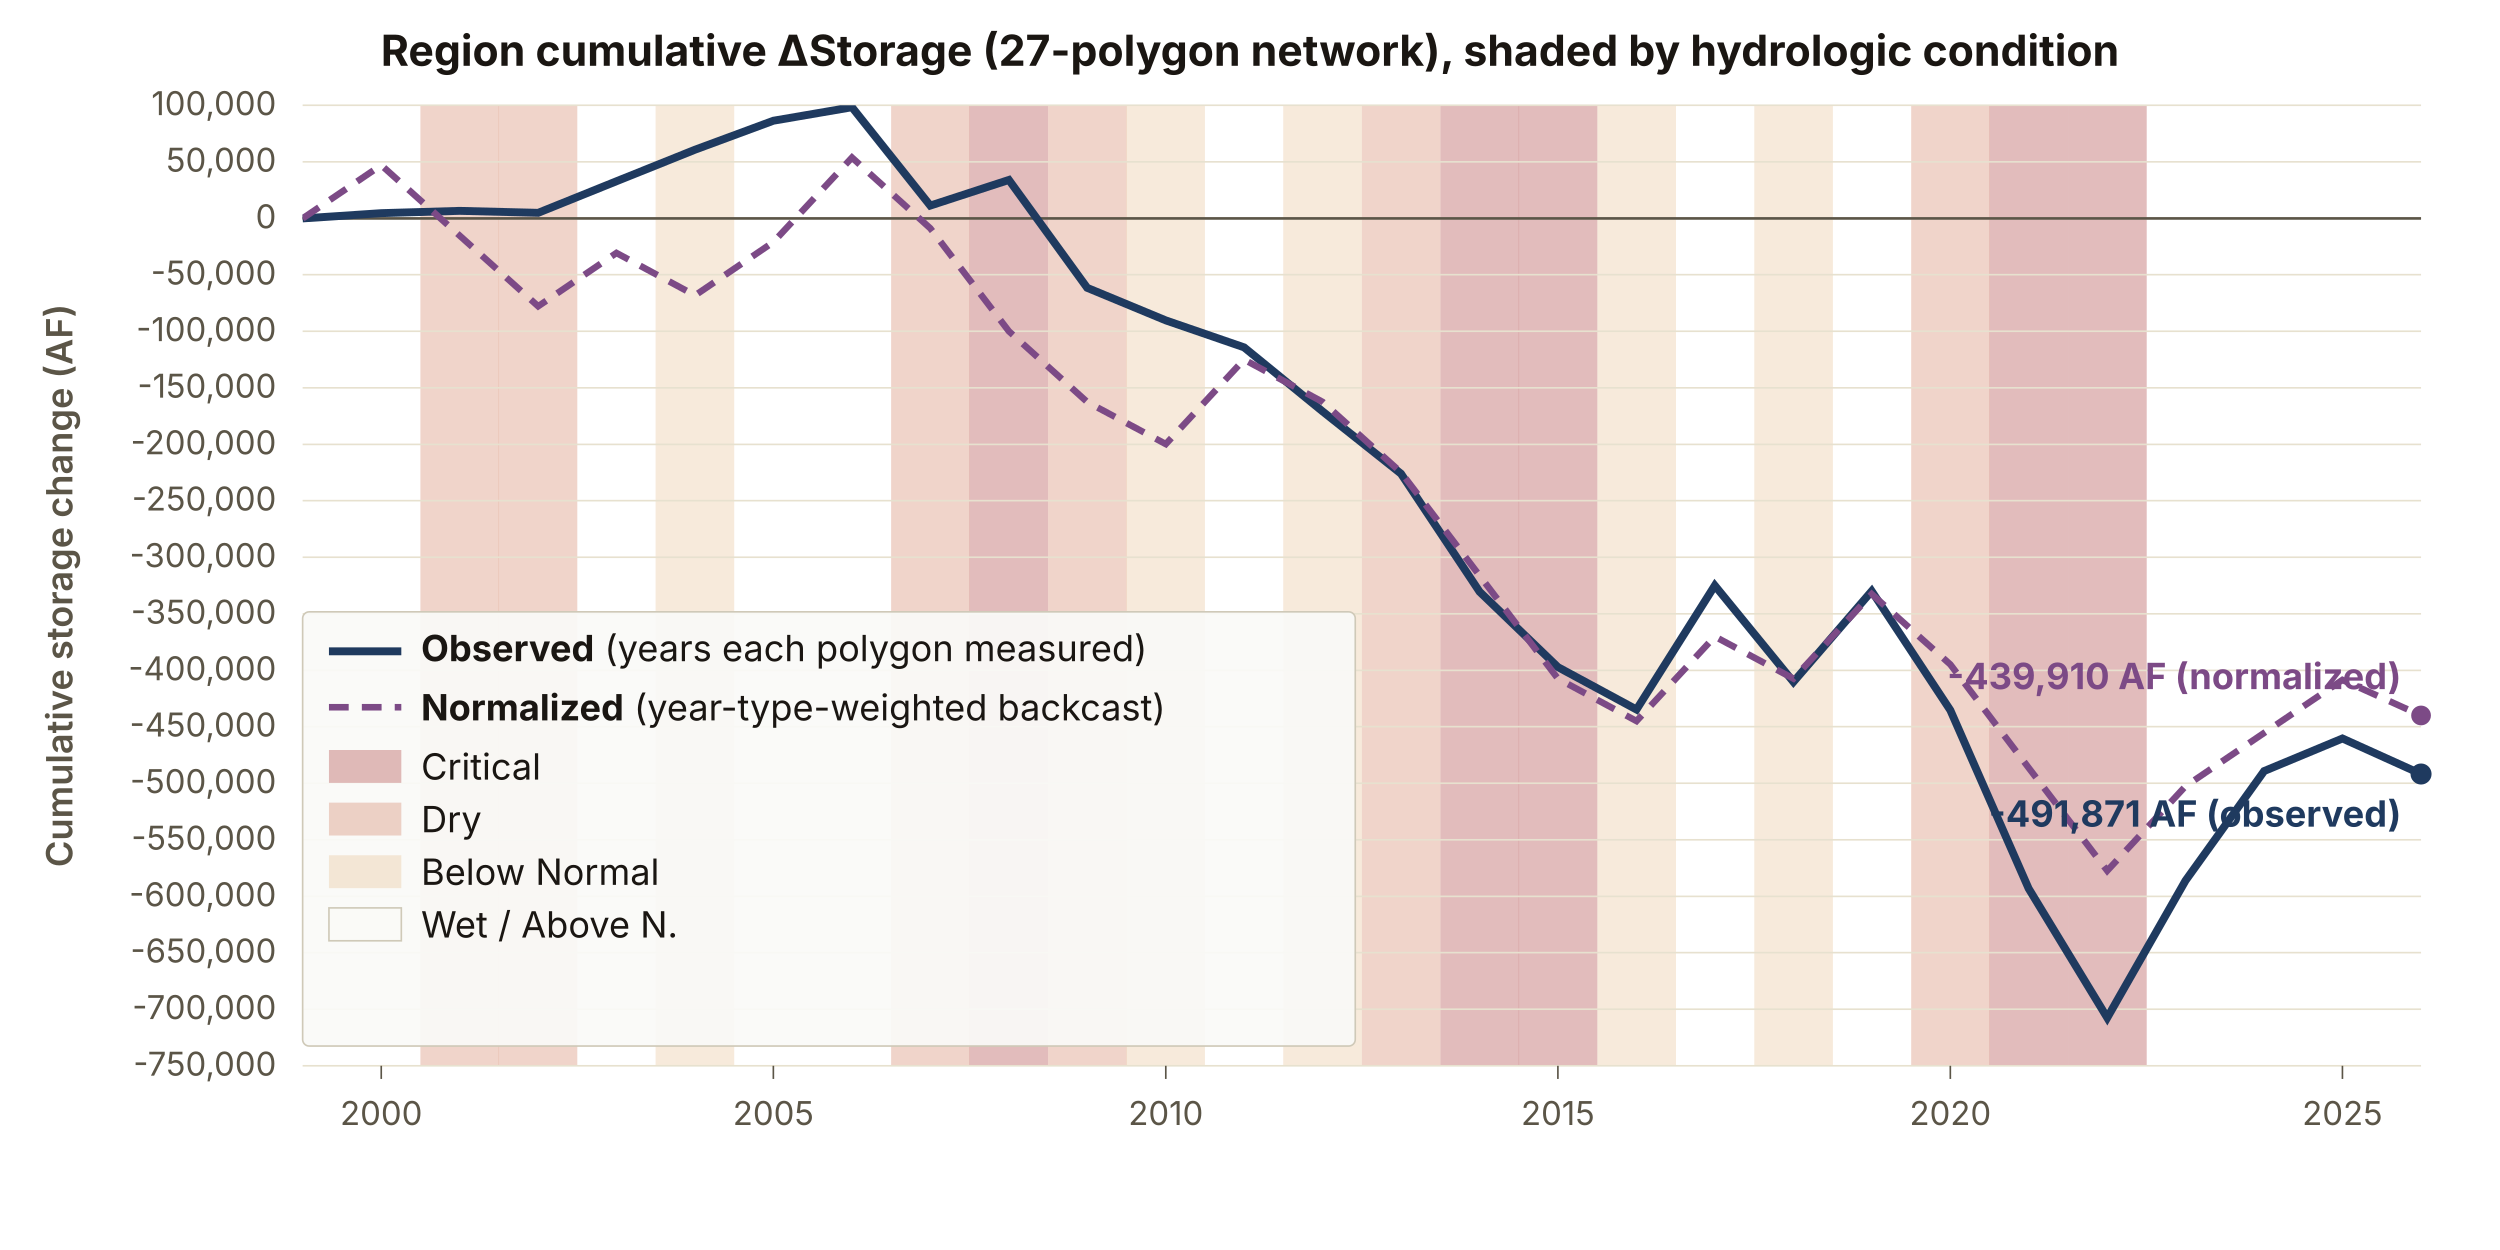
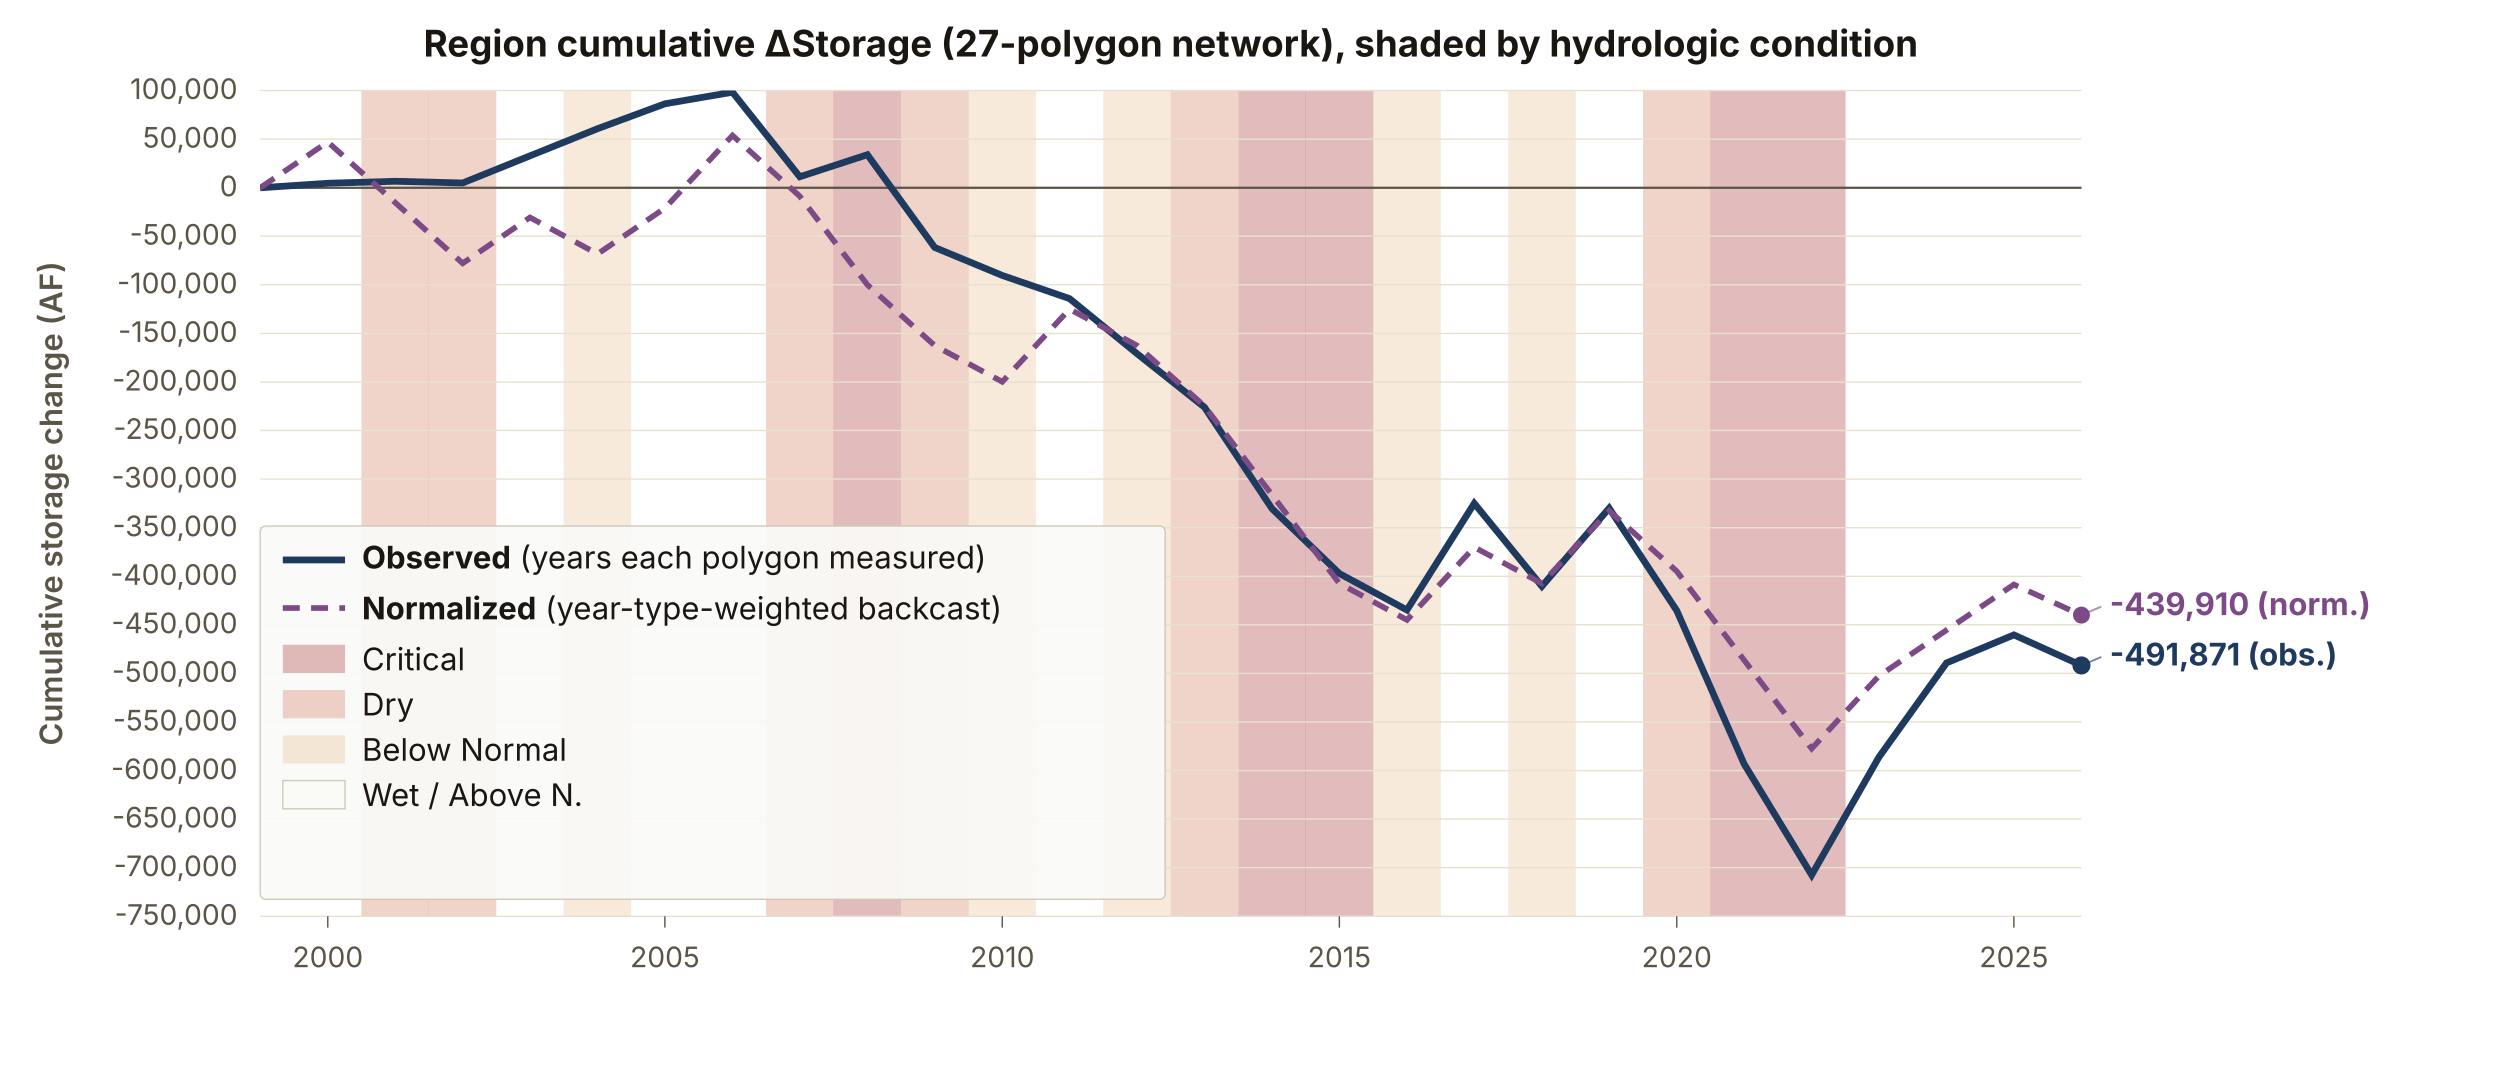
- <svg xmlns="http://www.w3.org/2000/svg" viewBox="0 0 760 380" style="background:#fafaf7;font-family:'Inter',ui-sans-serif,system-ui;width:100%;height:auto;display:block;">
+ <svg xmlns="http://www.w3.org/2000/svg" viewBox="0 0 884 380" style="background:#fafaf7;font-family:'Inter',ui-sans-serif,system-ui;width:100%;height:auto;display:block;">
  <defs>
    <clipPath id="ts-clip">
      <rect x="92" y="32" width="644" height="292" />
    </clipPath>
  </defs>
-   <text x="380.0" y="20" text-anchor="middle" font-size="13" font-weight="700" fill="#1a1612">Region cumulative ΔStorage (27-polygon network), shaded by hydrologic condition</text>
+   <text x="414.0" y="20" text-anchor="middle" font-size="13" font-weight="700" fill="#1a1612">Region cumulative ΔStorage (27-polygon network), shaded by hydrologic condition</text>
  <rect x="127.8" y="32" width="23.9" height="292" fill="#c75a35" fill-opacity="0.26" />
  <rect x="151.6" y="32" width="23.9" height="292" fill="#c75a35" fill-opacity="0.26" />
  <rect x="199.3" y="32" width="23.9" height="292" fill="#d99a4f" fill-opacity="0.2" />
  <rect x="270.9" y="32" width="23.9" height="292" fill="#c75a35" fill-opacity="0.26" />
  <rect x="294.7" y="32" width="23.9" height="292" fill="#a32d2d" fill-opacity="0.32" />
  <rect x="318.6" y="32" width="23.9" height="292" fill="#c75a35" fill-opacity="0.26" />
  <rect x="342.4" y="32" width="23.9" height="292" fill="#d99a4f" fill-opacity="0.2" />
  <rect x="390.1" y="32" width="23.9" height="292" fill="#d99a4f" fill-opacity="0.2" />
  <rect x="414.0" y="32" width="23.9" height="292" fill="#c75a35" fill-opacity="0.26" />
  <rect x="437.9" y="32" width="23.9" height="292" fill="#a32d2d" fill-opacity="0.32" />
  <rect x="461.7" y="32" width="23.9" height="292" fill="#a32d2d" fill-opacity="0.32" />
  <rect x="485.6" y="32" width="23.9" height="292" fill="#d99a4f" fill-opacity="0.2" />
  <rect x="533.3" y="32" width="23.9" height="292" fill="#d99a4f" fill-opacity="0.2" />
  <rect x="581.0" y="32" width="23.9" height="292" fill="#c75a35" fill-opacity="0.26" />
  <rect x="604.8" y="32" width="23.9" height="292" fill="#a32d2d" fill-opacity="0.32" />
  <rect x="628.7" y="32" width="23.9" height="292" fill="#a32d2d" fill-opacity="0.32" />
  <line x1="92" y1="324.0" x2="736" y2="324.0" stroke="#e7e1cf" stroke-width="0.5" />
  <text x="84" y="327.0" text-anchor="end" font-size="10" fill="#5b5547">-750,000</text>
  <line x1="92" y1="306.8" x2="736" y2="306.8" stroke="#e7e1cf" stroke-width="0.5" />
  <text x="84" y="309.8" text-anchor="end" font-size="10" fill="#5b5547">-700,000</text>
  <line x1="92" y1="289.6" x2="736" y2="289.6" stroke="#e7e1cf" stroke-width="0.5" />
  <text x="84" y="292.6" text-anchor="end" font-size="10" fill="#5b5547">-650,000</text>
  <line x1="92" y1="272.5" x2="736" y2="272.5" stroke="#e7e1cf" stroke-width="0.5" />
  <text x="84" y="275.5" text-anchor="end" font-size="10" fill="#5b5547">-600,000</text>
  <line x1="92" y1="255.3" x2="736" y2="255.3" stroke="#e7e1cf" stroke-width="0.5" />
  <text x="84" y="258.3" text-anchor="end" font-size="10" fill="#5b5547">-550,000</text>
  <line x1="92" y1="238.1" x2="736" y2="238.1" stroke="#e7e1cf" stroke-width="0.5" />
  <text x="84" y="241.1" text-anchor="end" font-size="10" fill="#5b5547">-500,000</text>
  <line x1="92" y1="220.9" x2="736" y2="220.9" stroke="#e7e1cf" stroke-width="0.5" />
  <text x="84" y="223.9" text-anchor="end" font-size="10" fill="#5b5547">-450,000</text>
  <line x1="92" y1="203.8" x2="736" y2="203.8" stroke="#e7e1cf" stroke-width="0.5" />
  <text x="84" y="206.8" text-anchor="end" font-size="10" fill="#5b5547">-400,000</text>
  <line x1="92" y1="186.6" x2="736" y2="186.6" stroke="#e7e1cf" stroke-width="0.5" />
  <text x="84" y="189.6" text-anchor="end" font-size="10" fill="#5b5547">-350,000</text>
  <line x1="92" y1="169.4" x2="736" y2="169.4" stroke="#e7e1cf" stroke-width="0.5" />
  <text x="84" y="172.4" text-anchor="end" font-size="10" fill="#5b5547">-300,000</text>
  <line x1="92" y1="152.2" x2="736" y2="152.2" stroke="#e7e1cf" stroke-width="0.5" />
  <text x="84" y="155.2" text-anchor="end" font-size="10" fill="#5b5547">-250,000</text>
  <line x1="92" y1="135.1" x2="736" y2="135.1" stroke="#e7e1cf" stroke-width="0.5" />
  <text x="84" y="138.1" text-anchor="end" font-size="10" fill="#5b5547">-200,000</text>
  <line x1="92" y1="117.9" x2="736" y2="117.9" stroke="#e7e1cf" stroke-width="0.5" />
  <text x="84" y="120.9" text-anchor="end" font-size="10" fill="#5b5547">-150,000</text>
  <line x1="92" y1="100.7" x2="736" y2="100.7" stroke="#e7e1cf" stroke-width="0.5" />
  <text x="84" y="103.7" text-anchor="end" font-size="10" fill="#5b5547">-100,000</text>
  <line x1="92" y1="83.5" x2="736" y2="83.5" stroke="#e7e1cf" stroke-width="0.5" />
  <text x="84" y="86.5" text-anchor="end" font-size="10" fill="#5b5547">-50,000</text>
  <line x1="92" y1="66.4" x2="736" y2="66.4" stroke="#e7e1cf" stroke-width="0.5" />
  <text x="84" y="69.4" text-anchor="end" font-size="10" fill="#5b5547">0</text>
  <line x1="92" y1="49.2" x2="736" y2="49.2" stroke="#e7e1cf" stroke-width="0.5" />
  <text x="84" y="52.2" text-anchor="end" font-size="10" fill="#5b5547">50,000</text>
  <line x1="92" y1="32.0" x2="736" y2="32.0" stroke="#e7e1cf" stroke-width="0.5" />
  <text x="84" y="35.0" text-anchor="end" font-size="10" fill="#5b5547">100,000</text>
  <line x1="92" y1="66.4" x2="736" y2="66.4" stroke="#5b5547" stroke-width="0.8" />
  <line x1="115.9" y1="324" x2="115.9" y2="328" stroke="#5b5547" stroke-width="0.5" />
  <text x="115.9" y="342" text-anchor="middle" font-size="10" fill="#5b5547">2000</text>
  <line x1="235.1" y1="324" x2="235.1" y2="328" stroke="#5b5547" stroke-width="0.5" />
  <text x="235.1" y="342" text-anchor="middle" font-size="10" fill="#5b5547">2005</text>
  <line x1="354.4" y1="324" x2="354.4" y2="328" stroke="#5b5547" stroke-width="0.5" />
  <text x="354.4" y="342" text-anchor="middle" font-size="10" fill="#5b5547">2010</text>
  <line x1="473.6" y1="324" x2="473.6" y2="328" stroke="#5b5547" stroke-width="0.5" />
  <text x="473.6" y="342" text-anchor="middle" font-size="10" fill="#5b5547">2015</text>
  <line x1="592.9" y1="324" x2="592.9" y2="328" stroke="#5b5547" stroke-width="0.5" />
  <text x="592.9" y="342" text-anchor="middle" font-size="10" fill="#5b5547">2020</text>
  <line x1="712.1" y1="324" x2="712.1" y2="328" stroke="#5b5547" stroke-width="0.5" />
  <text x="712.1" y="342" text-anchor="middle" font-size="10" fill="#5b5547">2025</text>
  <text x="22" y="178.0" transform="rotate(-90,22,178.0)" text-anchor="middle" font-size="11" fill="#5b5547" font-weight="600">Cumulative storage change (AF)</text>
  <polyline points="92.0,66.4 115.9,64.8 139.7,64.1 163.6,64.7 187.4,55.1 211.3,45.5 235.1,36.7 259.0,32.6 282.8,62.5 306.7,54.7 330.5,87.5 354.4,97.4 378.2,105.6 402.1,125.1 425.9,144.0 449.8,179.9 473.6,202.8 497.5,215.7 521.3,178.0 545.2,207.3 569.0,179.7 592.9,215.9 616.7,270.1 640.6,309.4 664.4,267.7 688.3,234.4 712.1,224.5 736.0,235.3" fill="none" stroke="#1f3a5f" stroke-width="2.4" clip-path="url(#ts-clip)" />
  <circle cx="736.0" cy="235.3" r="3.2" fill="#1f3a5f" />
  <polyline points="92.0,66.4 115.9,50.2 139.7,71.6 163.6,93.1 187.4,76.9 211.3,89.8 235.1,73.6 259.0,47.9 282.8,69.4 306.7,100.7 330.5,122.2 354.4,135.0 378.2,109.3 402.1,122.2 425.9,143.6 449.8,175.0 473.6,206.3 497.5,219.2 521.3,193.5 545.2,206.3 569.0,180.6 592.9,202.0 616.7,233.4 640.6,264.7 664.4,239.0 688.3,222.8 712.1,206.7 736.0,217.5" fill="none" stroke="#7c4a86" stroke-width="2.0" stroke-dasharray="6,4" clip-path="url(#ts-clip)" />
  <circle cx="736.0" cy="217.5" r="3.0" fill="#7c4a86" />
-   <text x="730.0" y="251.3" text-anchor="end" font-size="11" font-weight="700" fill="#1f3a5f">-491,871 AF (observed)</text>
-   <text x="730.0" y="209.5" text-anchor="end" font-size="11" font-weight="700" fill="#7c4a86">-439,910 AF (normalized)</text>
+   <line x1="736.0" y1="235.3" x2="743.0" y2="232.3" stroke="#1f3a5f" stroke-width="0.7" opacity="0.6" />
+   <text x="746.0" y="235.3" text-anchor="start" font-size="11" font-weight="700" fill="#1f3a5f">-491,871 (obs.)</text>
+   <line x1="736.0" y1="217.5" x2="743.0" y2="214.5" stroke="#7c4a86" stroke-width="0.7" opacity="0.6" />
+   <text x="746.0" y="217.5" text-anchor="start" font-size="11" font-weight="700" fill="#7c4a86">-439,910 (norm.)</text>
  <g transform="translate(100,208)">
    <rect x="-8" y="-22" width="320" height="132" fill="#fafaf7" fill-opacity="0.92" stroke="#cfc9b8" stroke-width="0.5" rx="2" />
    <line x1="0" y1="-10" x2="22" y2="-10" stroke="#1f3a5f" stroke-width="2.4" />
    <text x="28" y="-7" font-size="11" fill="#1a1612">
      <tspan font-weight="700">Observed</tspan> (years each polygon measured)</text>
    <line x1="0" y1="7" x2="22" y2="7" stroke="#7c4a86" stroke-width="2.0" stroke-dasharray="6,4" />
    <text x="28" y="11" font-size="11" fill="#1a1612">
      <tspan font-weight="700">Normalized</tspan> (year-type-weighted backcast)</text>
    <rect x="0" y="20" width="22" height="10" fill="#a32d2d" fill-opacity="0.32" />
    <text x="28" y="29" font-size="11" fill="#1a1612">Critical</text>
    <rect x="0" y="36" width="22" height="10" fill="#c75a35" fill-opacity="0.26" />
    <text x="28" y="45" font-size="11" fill="#1a1612">Dry</text>
    <rect x="0" y="52" width="22" height="10" fill="#d99a4f" fill-opacity="0.2" />
    <text x="28" y="61" font-size="11" fill="#1a1612">Below Normal</text>
    <rect x="0" y="68" width="22" height="10" fill="#fafaf7" stroke="#cfc9b8" stroke-width="0.5" />
    <text x="28" y="77" font-size="11" fill="#1a1612">Wet / Above N.</text>
  </g>
</svg>
